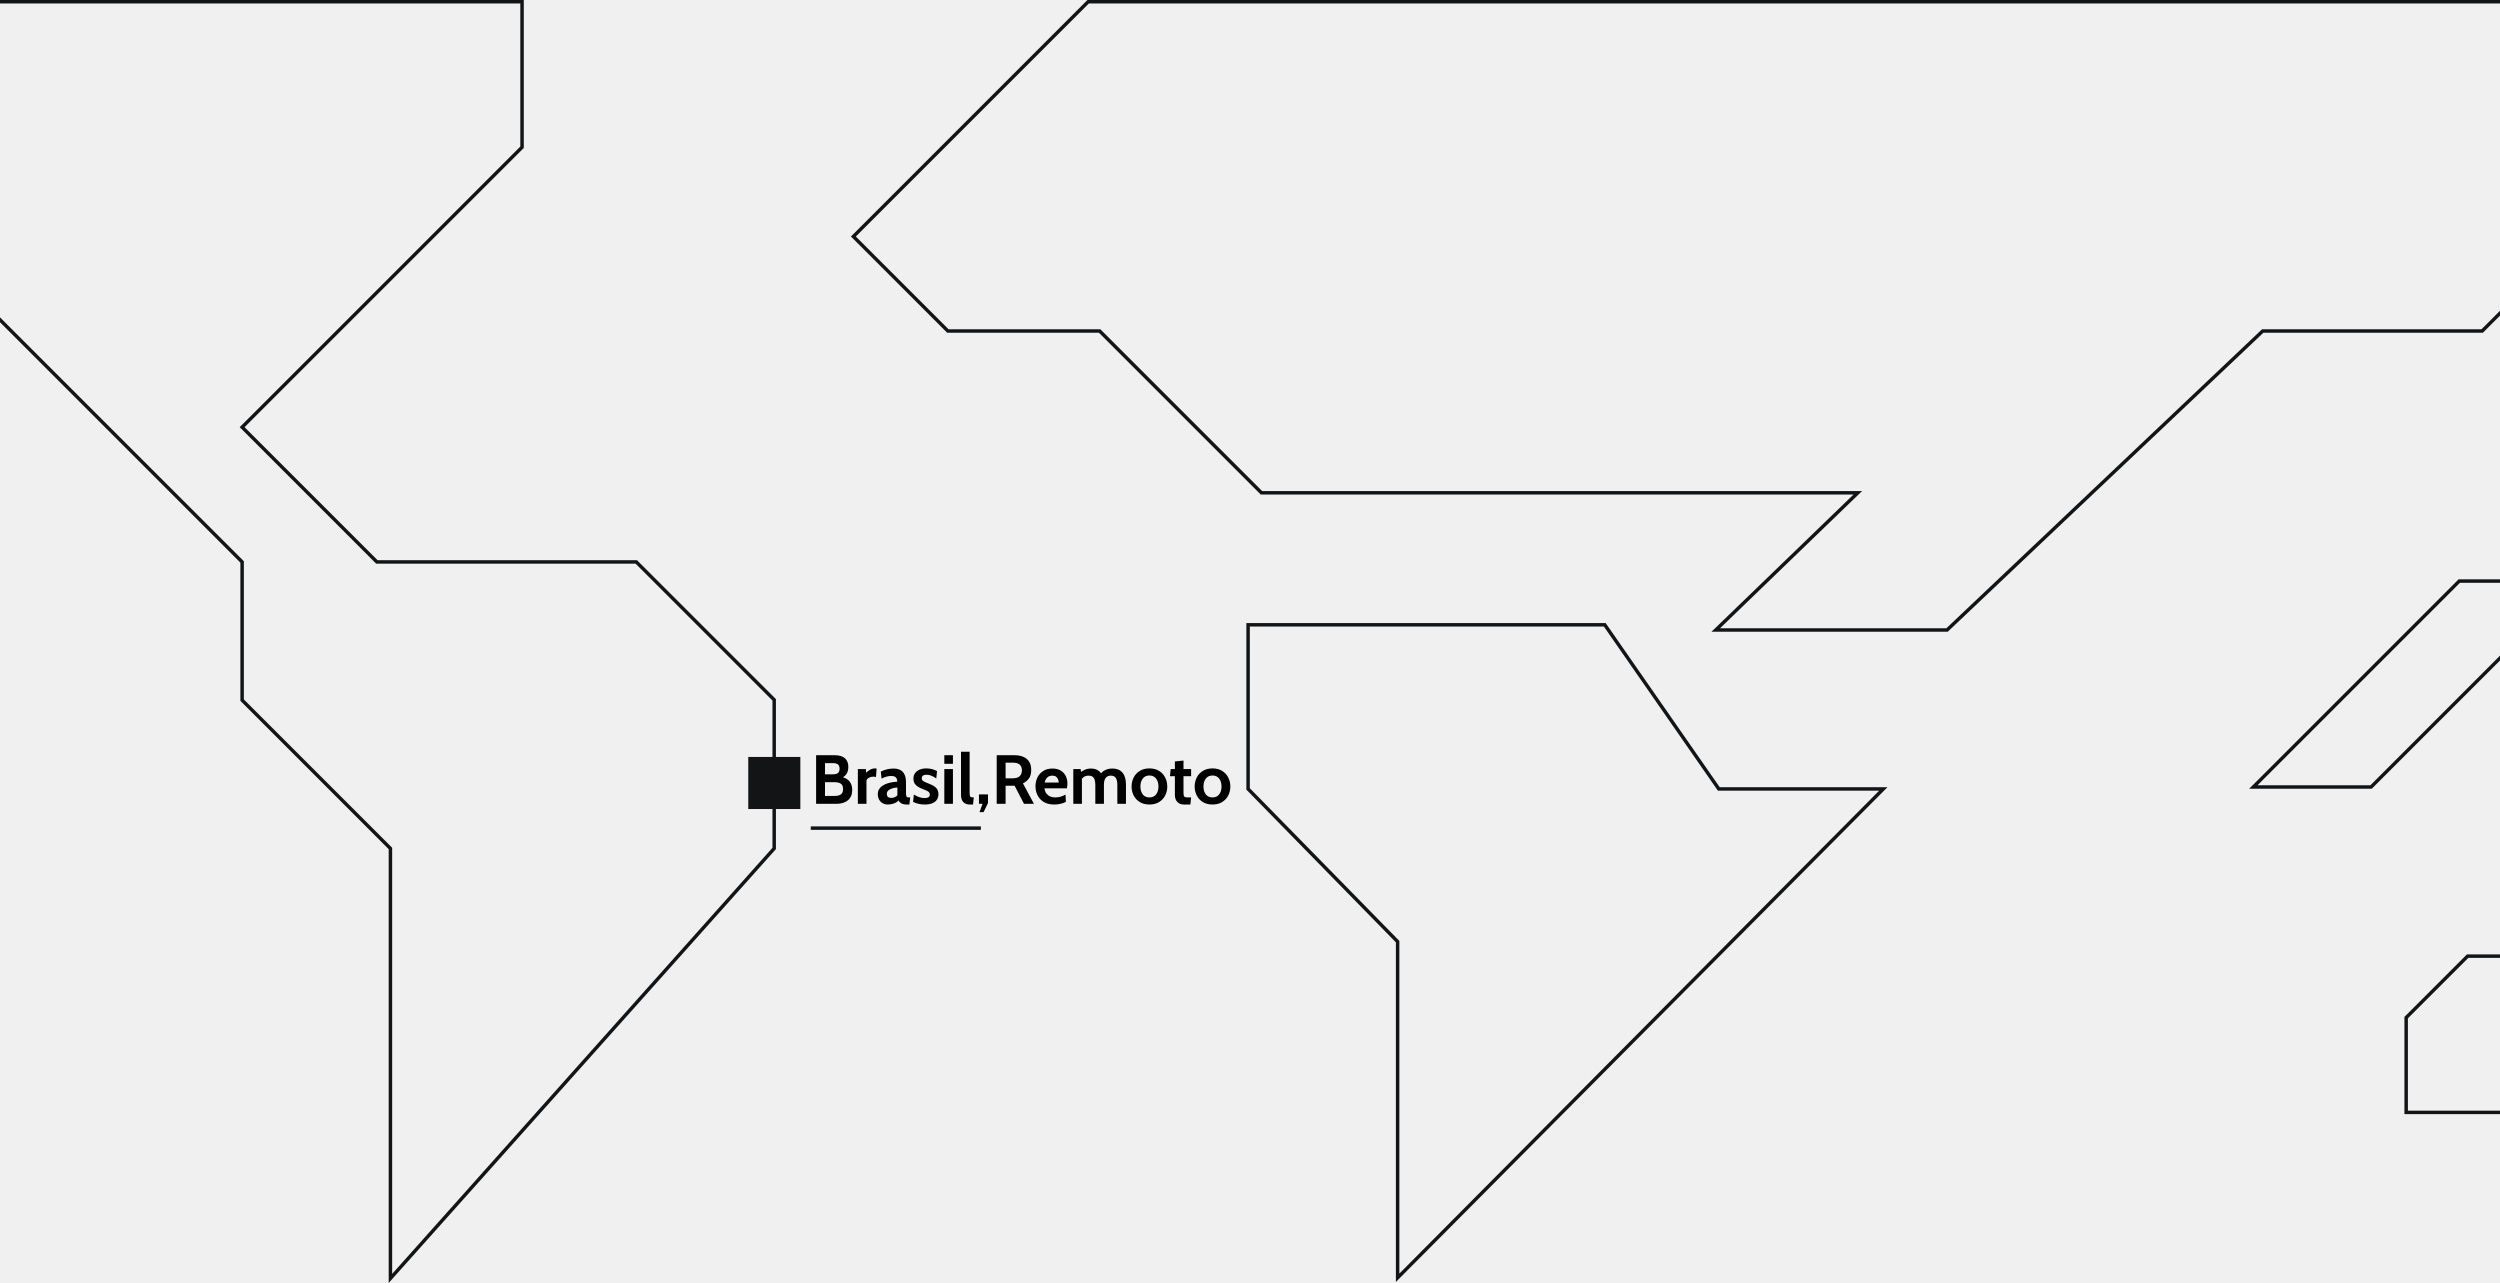
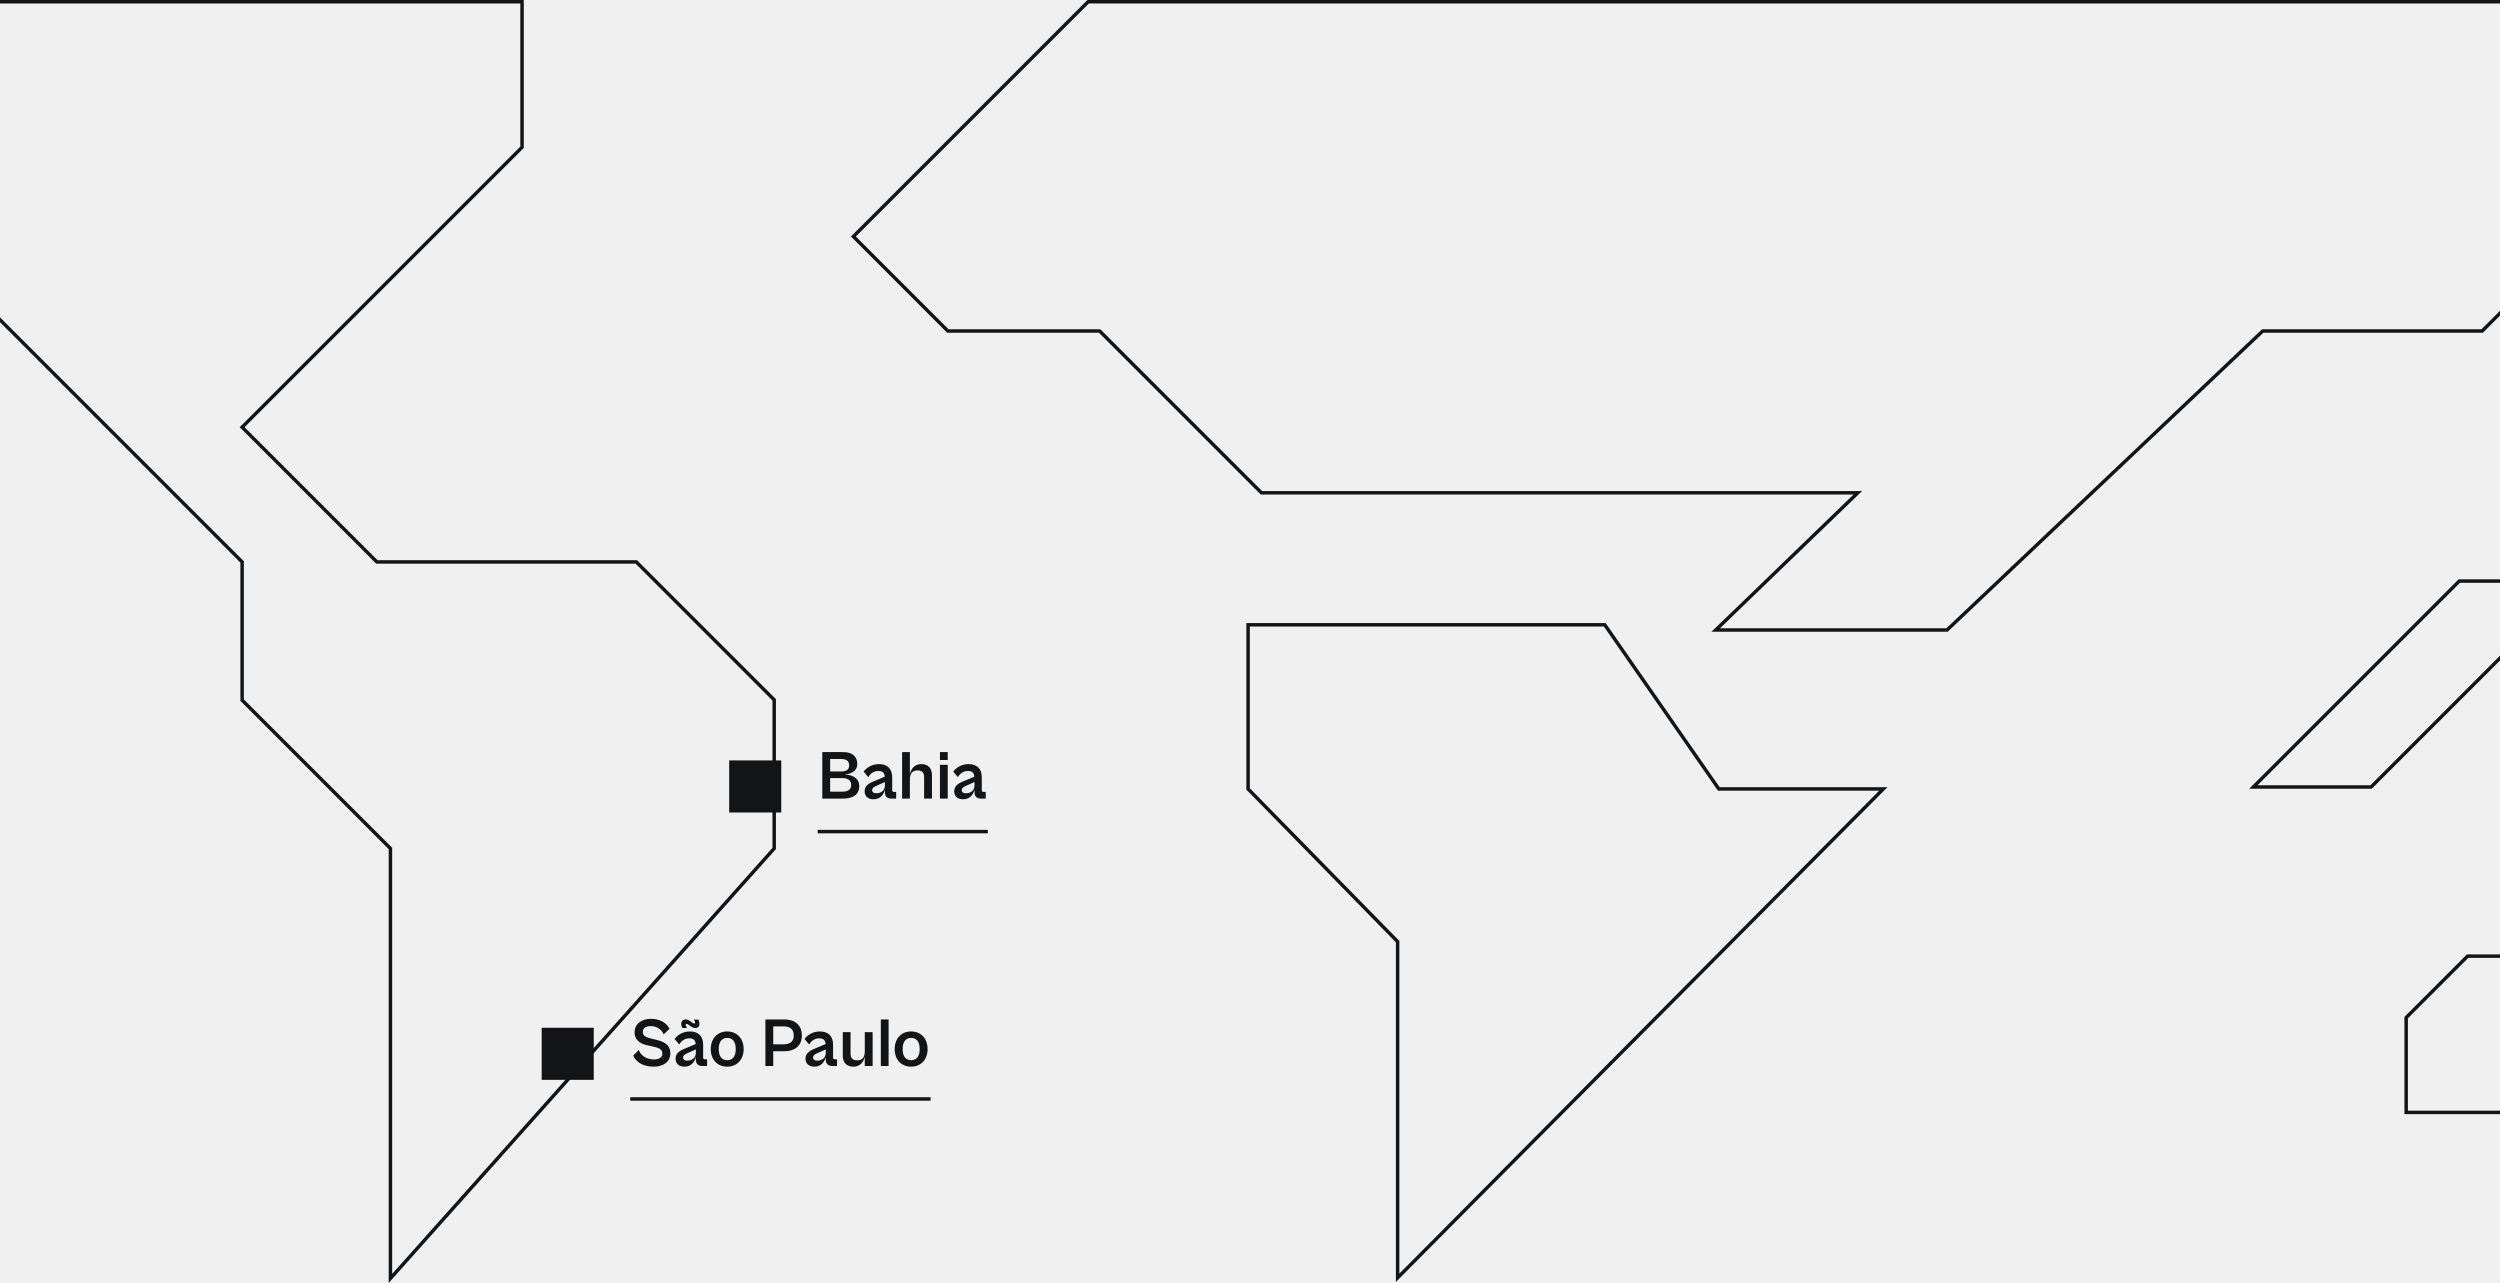
<svg xmlns="http://www.w3.org/2000/svg" width="1440" height="739" viewBox="0 0 1440 739" fill="none">
-   <g clip-path="url(#clip0_3_2)">
-     <path d="M1583 550.727V640.748L1517.78 705.963L1452.57 640.748H1385.95V586.136L1421.36 550.727H1583Z" stroke="#131416" stroke-width="2" />
-     <path d="M1297.93 453.305L1416.56 334.677H1484.38L1365.75 453.305H1297.93Z" stroke="#131416" stroke-width="2" />
-     <path d="M217.083 323.675L139.465 246.057L300.703 84.819V1H-143L-21.972 102.624V162.237L139.465 323.675V403.293L224.885 488.713V736.37L445.936 488.713V403.093L366.518 323.675H217.083Z" stroke="#131416" stroke-width="2" />
-     <path d="M545.959 190.644L491.547 136.231L626.778 1H1484.18V136.231L1429.76 190.644H1303.34L1121.49 362.884H988.262L1070.08 283.866H726.601L633.38 190.644H545.959Z" stroke="#131416" stroke-width="2" />
-     <path d="M990.021 454.424L924.342 359.883H718.898V454.424L805.03 542.374V736L1084.79 454.424H990.021Z" stroke="#131416" stroke-width="2" />
-     <path d="M461 436H431V466H461V436Z" fill="#131416" />
-     <path d="M467 477H565" stroke="#131416" stroke-width="2" />
-     <path d="M470.08 463V435H480.64C483.347 435 485.353 435.58 486.66 436.74C487.98 437.887 488.64 439.56 488.64 441.76C488.64 443.4 488.267 444.773 487.52 445.88C486.787 446.973 485.68 447.773 484.2 448.28V447.32C486.44 447.8 488.113 448.68 489.22 449.96C490.327 451.24 490.88 452.933 490.88 455.04C490.88 457.56 490.067 459.52 488.44 460.92C486.813 462.307 484.587 463 481.76 463H470.08ZM475.2 458.44H481C482.4 458.44 483.513 458.153 484.34 457.58C485.18 457.007 485.6 455.973 485.6 454.48C485.6 452.96 485.16 451.927 484.28 451.38C483.4 450.833 482.307 450.56 481 450.56H475.2V458.44ZM475.2 446H479.88C481.12 446 482.047 445.747 482.66 445.24C483.287 444.733 483.6 443.92 483.6 442.8C483.6 441.64 483.287 440.813 482.66 440.32C482.047 439.813 481.12 439.56 479.88 439.56H475.2V446ZM494.125 463V443H498.765L498.885 445.12C499.391 444.56 500.105 444 501.025 443.44C501.945 442.88 502.951 442.6 504.045 442.6C504.365 442.6 504.658 442.627 504.925 442.68L504.565 447.56C504.271 447.48 503.978 447.427 503.685 447.4C503.405 447.373 503.125 447.36 502.845 447.36C502.005 447.36 501.238 447.553 500.545 447.94C499.851 448.327 499.365 448.8 499.085 449.36V463H494.125ZM511.413 463.4C510.347 463.4 509.373 463.167 508.493 462.7C507.613 462.22 506.913 461.533 506.393 460.64C505.873 459.747 505.613 458.667 505.613 457.4C505.613 456.267 505.873 455.3 506.393 454.5C506.927 453.687 507.62 453.013 508.473 452.48C509.34 451.933 510.273 451.507 511.273 451.2C512.287 450.88 513.28 450.647 514.253 450.5C515.24 450.353 516.107 450.267 516.853 450.24C516.8 449.093 516.507 448.26 515.973 447.74C515.44 447.22 514.533 446.96 513.253 446.96C512.36 446.96 511.487 447.087 510.633 447.34C509.793 447.58 508.84 447.96 507.773 448.48L507.333 444.44C508.533 443.853 509.733 443.413 510.933 443.12C512.147 442.827 513.373 442.68 514.613 442.68C516.107 442.68 517.393 442.947 518.473 443.48C519.553 444.013 520.387 444.873 520.973 446.06C521.56 447.233 521.853 448.787 521.853 450.72V456.12C521.853 457.12 521.9 457.847 521.993 458.3C522.087 458.74 522.26 459.02 522.513 459.14C522.767 459.26 523.133 459.32 523.613 459.32H524.253L523.813 463.4H522.013C521.267 463.4 520.6 463.3 520.013 463.1C519.44 462.913 518.947 462.647 518.533 462.3C518.12 461.953 517.787 461.547 517.533 461.08C516.88 461.813 515.993 462.387 514.873 462.8C513.767 463.2 512.613 463.4 511.413 463.4ZM513.493 459.6C513.933 459.6 514.48 459.487 515.133 459.26C515.787 459.02 516.373 458.653 516.893 458.16V453.6C515.96 453.64 515.027 453.793 514.093 454.06C513.16 454.327 512.38 454.72 511.753 455.24C511.127 455.76 510.813 456.413 510.813 457.2C510.813 458.013 511.027 458.62 511.453 459.02C511.88 459.407 512.56 459.6 513.493 459.6ZM532.695 463.4C531.375 463.4 530.182 463.273 529.115 463.02C528.062 462.767 527.002 462.4 525.935 461.92L526.375 457.68C527.402 458.28 528.409 458.767 529.395 459.14C530.395 459.5 531.442 459.68 532.535 459.68C533.522 459.68 534.275 459.52 534.795 459.2C535.315 458.88 535.575 458.373 535.575 457.68C535.575 457.16 535.435 456.733 535.155 456.4C534.889 456.067 534.482 455.767 533.935 455.5C533.389 455.233 532.709 454.947 531.895 454.64C530.669 454.187 529.622 453.693 528.755 453.16C527.902 452.627 527.249 451.987 526.795 451.24C526.355 450.48 526.135 449.547 526.135 448.44C526.135 447.293 526.435 446.28 527.035 445.4C527.635 444.52 528.489 443.833 529.595 443.34C530.702 442.847 532.015 442.6 533.535 442.6C534.802 442.6 535.935 442.74 536.935 443.02C537.949 443.3 538.882 443.68 539.735 444.16L539.295 448.4C538.402 447.773 537.502 447.26 536.595 446.86C535.689 446.447 534.695 446.24 533.615 446.24C532.762 446.24 532.102 446.413 531.635 446.76C531.169 447.107 530.935 447.6 530.935 448.24C530.935 449.013 531.262 449.593 531.915 449.98C532.569 450.367 533.615 450.84 535.055 451.4C535.989 451.76 536.795 452.133 537.475 452.52C538.169 452.907 538.742 453.333 539.195 453.8C539.649 454.267 539.982 454.8 540.195 455.4C540.422 455.987 540.535 456.667 540.535 457.44C540.535 458.707 540.229 459.787 539.615 460.68C539.015 461.56 538.129 462.233 536.955 462.7C535.795 463.167 534.375 463.4 532.695 463.4ZM543.929 463V443H548.889V463H543.929ZM543.929 439.96V435H548.889V439.96H543.929ZM558.659 463.4C557.472 463.4 556.499 463.167 555.739 462.7C554.992 462.22 554.439 461.587 554.079 460.8C553.719 460 553.539 459.12 553.539 458.16V433H558.499V456.12C558.499 457.187 558.559 457.947 558.679 458.4C558.812 458.84 559.052 459.107 559.399 459.2C559.745 459.28 560.245 459.32 560.899 459.32L560.459 463.4H558.659ZM566.527 467.8H564.207L565.927 463H563.887V457.56H569.087V462.52L566.527 467.8ZM574.103 463V435H584.343C586.277 435 587.963 435.307 589.403 435.92C590.857 436.533 591.983 437.467 592.783 438.72C593.583 439.973 593.983 441.56 593.983 443.48C593.983 445.533 593.543 447.167 592.663 448.38C591.797 449.58 590.65 450.533 589.223 451.24L595.543 463H589.823L584.423 452.6C584.383 452.6 584.35 452.6 584.323 452.6C584.297 452.6 584.263 452.6 584.223 452.6H579.223V463H574.103ZM579.223 448.32H582.983C585.09 448.32 586.557 447.893 587.383 447.04C588.21 446.173 588.623 445.08 588.623 443.76C588.623 442.36 588.217 441.267 587.403 440.48C586.59 439.68 585.183 439.28 583.183 439.28H579.223V448.32ZM607.28 463.4C604.867 463.4 602.854 462.92 601.24 461.96C599.64 460.987 598.44 459.707 597.64 458.12C596.84 456.52 596.44 454.773 596.44 452.88C596.44 451.053 596.814 449.367 597.56 447.82C598.32 446.273 599.427 445.033 600.88 444.1C602.334 443.153 604.107 442.68 606.2 442.68C608.12 442.68 609.72 443.073 611 443.86C612.28 444.647 613.24 445.7 613.88 447.02C614.52 448.327 614.84 449.773 614.84 451.36C614.84 451.8 614.814 452.247 614.76 452.7C614.707 453.14 614.627 453.6 614.52 454.08H601.6C601.787 455.32 602.174 456.327 602.76 457.1C603.36 457.86 604.087 458.42 604.94 458.78C605.807 459.14 606.734 459.32 607.72 459.32C608.88 459.32 609.96 459.173 610.96 458.88C611.96 458.573 612.88 458.173 613.72 457.68L613.96 461.88C613.2 462.28 612.254 462.633 611.12 462.94C609.987 463.247 608.707 463.4 607.28 463.4ZM601.72 450.72H609.8C609.8 450.12 609.687 449.52 609.46 448.92C609.234 448.307 608.854 447.793 608.32 447.38C607.8 446.967 607.094 446.76 606.2 446.76C604.92 446.76 603.914 447.133 603.18 447.88C602.447 448.627 601.96 449.573 601.72 450.72ZM618.226 463V443H622.466L622.786 445.92L622.066 445.04C622.826 444.44 623.733 443.9 624.786 443.42C625.853 442.927 627.093 442.68 628.506 442.68C629.573 442.68 630.513 442.84 631.326 443.16C632.153 443.467 632.86 443.913 633.446 444.5C634.033 445.073 634.506 445.76 634.866 446.56L633.666 446.28C634.306 445.133 635.24 444.247 636.466 443.62C637.706 442.993 639.106 442.68 640.666 442.68C642.506 442.68 644.006 443.06 645.166 443.82C646.326 444.58 647.18 445.653 647.726 447.04C648.273 448.413 648.546 450.027 648.546 451.88V463H643.586V452.24C643.586 450.373 643.293 448.993 642.706 448.1C642.133 447.207 641.173 446.76 639.826 446.76C639.16 446.76 638.573 446.88 638.066 447.12C637.573 447.347 637.16 447.687 636.826 448.14C636.506 448.58 636.266 449.12 636.106 449.76C635.946 450.387 635.866 451.093 635.866 451.88V463H630.906V452.24C630.906 451 630.773 449.973 630.506 449.16C630.253 448.347 629.84 447.747 629.266 447.36C628.706 446.96 627.973 446.76 627.066 446.76C625.906 446.76 624.953 447.033 624.206 447.58C623.473 448.113 622.826 448.84 622.266 449.76L623.186 447.08V463H618.226ZM662.072 463.4C659.899 463.4 658.045 462.927 656.512 461.98C654.979 461.033 653.805 459.773 652.992 458.2C652.192 456.627 651.792 454.907 651.792 453.04C651.792 451.16 652.192 449.427 652.992 447.84C653.805 446.253 654.979 444.987 656.512 444.04C658.045 443.08 659.899 442.6 662.072 442.6C664.245 442.6 666.099 443.08 667.632 444.04C669.165 444.987 670.332 446.253 671.132 447.84C671.945 449.427 672.352 451.16 672.352 453.04C672.352 454.907 671.945 456.627 671.132 458.2C670.332 459.773 669.165 461.033 667.632 461.98C666.099 462.927 664.245 463.4 662.072 463.4ZM662.072 459.32C663.739 459.32 665.019 458.74 665.912 457.58C666.819 456.407 667.272 454.893 667.272 453.04C667.272 451.16 666.819 449.633 665.912 448.46C665.019 447.273 663.739 446.68 662.072 446.68C660.419 446.68 659.139 447.273 658.232 448.46C657.325 449.633 656.872 451.16 656.872 453.04C656.872 454.893 657.325 456.407 658.232 457.58C659.139 458.74 660.419 459.32 662.072 459.32ZM682.09 463.4C680.837 463.4 679.817 463.147 679.03 462.64C678.243 462.12 677.663 461.46 677.29 460.66C676.917 459.86 676.73 459.027 676.73 458.16V447.08H673.89L674.33 443H676.73V438.6L681.69 438.08V443H686.09V447.08H681.69V456.12C681.69 457.133 681.75 457.867 681.87 458.32C681.99 458.76 682.263 459.04 682.69 459.16C683.117 459.267 683.797 459.32 684.73 459.32H686.09L685.65 463.4H682.09ZM698.4 463.4C696.227 463.4 694.373 462.927 692.84 461.98C691.307 461.033 690.133 459.773 689.32 458.2C688.52 456.627 688.12 454.907 688.12 453.04C688.12 451.16 688.52 449.427 689.32 447.84C690.133 446.253 691.307 444.987 692.84 444.04C694.373 443.08 696.227 442.6 698.4 442.6C700.573 442.6 702.427 443.08 703.96 444.04C705.493 444.987 706.66 446.253 707.46 447.84C708.273 449.427 708.68 451.16 708.68 453.04C708.68 454.907 708.273 456.627 707.46 458.2C706.66 459.773 705.493 461.033 703.96 461.98C702.427 462.927 700.573 463.4 698.4 463.4ZM698.4 459.32C700.067 459.32 701.347 458.74 702.24 457.58C703.147 456.407 703.6 454.893 703.6 453.04C703.6 451.16 703.147 449.633 702.24 448.46C701.347 447.273 700.067 446.68 698.4 446.68C696.747 446.68 695.467 447.273 694.56 448.46C693.653 449.633 693.2 451.16 693.2 453.04C693.2 454.893 693.653 456.407 694.56 457.58C695.467 458.74 696.747 459.32 698.4 459.32Z" fill="black" />
-   </g>
-   <defs>
-     <clipPath id="clip0_3_2">
-       <rect width="1440" height="739" fill="white" />
-     </clipPath>
-   </defs>
+   <path d="M1583 550.727V640.748L1517.78 705.963L1452.57 640.748H1385.95V586.136L1421.36 550.727H1583Z" stroke="#131416" stroke-width="2" />
+   <path d="M1297.93 453.305L1416.56 334.677H1484.38L1365.75 453.305H1297.93Z" stroke="#131416" stroke-width="2" />
+   <path d="M217.083 323.675L139.465 246.057L300.703 84.819V1H-143L-21.972 102.624V162.237L139.465 323.675V403.293L224.885 488.713V736.37L445.936 488.713V403.093L366.518 323.675H217.083Z" stroke="#131416" stroke-width="2" />
+   <path d="M545.959 190.644L491.547 136.231L626.778 1H1484.18V136.231L1429.76 190.644H1303.34L1121.49 362.884H988.262L1070.08 283.866H726.601L633.38 190.644H545.959Z" stroke="#131416" stroke-width="2" />
+   <path d="M990.021 454.424L924.342 359.883H718.898V454.424L805.03 542.374V736L1084.79 454.424H990.021Z" stroke="#131416" stroke-width="2" />
+   <rect x="312" y="592" width="30" height="30" fill="#131416" />
+   <rect x="420" y="438" width="30" height="30" fill="#131416" />
+   <path d="M376.6 614.4C382.04 614.4 386.12 611.6 386.12 606.76C386.12 601.64 382.28 599.96 378 598.92L375 598.2C372.08 597.48 370.24 596.64 370.24 594.28C370.24 592.24 372.08 591.04 374.64 591.04C377.92 591.04 380.8 592.48 382.28 595.8L385.68 592.56C383.76 588.88 379.84 586.84 374.92 586.84C369.88 586.84 365.52 589.56 365.52 594.6C365.52 599.68 369.56 601.4 373.36 602.2L375.88 602.76C379.36 603.52 381.52 604.24 381.52 606.84C381.52 609.28 379.36 610.24 376.68 610.24C373.4 610.24 369.36 608.72 367.92 604.8L364.72 608.04C366.8 612.56 371.48 614.4 376.6 614.4ZM395.766 592.12C395.246 591.44 394.966 590.8 394.966 590.32C394.966 589.96 395.166 589.76 395.486 589.76C395.966 589.76 396.566 590.2 397.206 590.68C398.126 591.36 399.206 592.16 400.566 592.16C401.886 592.16 402.886 591.32 402.886 589.64C402.886 588.84 402.646 587.96 402.206 587.28H399.566C400.126 587.96 400.406 588.56 400.406 589C400.406 589.32 400.206 589.56 399.886 589.56C399.366 589.56 398.806 589.12 398.206 588.64C397.326 588 396.366 587.2 394.966 587.2C393.486 587.2 392.366 588.08 392.366 589.76C392.366 590.52 392.606 591.44 393.046 592.12H395.766ZM394.246 614.4C398.326 614.4 400.206 611.36 400.806 608.8V610.24C400.806 613.04 402.446 614 404.526 614H407.286V610.16H406.046C405.326 610.16 405.006 609.88 405.006 609V601.68C405.006 596.88 402.286 594.12 397.446 594.12C393.126 594.12 390.086 596.36 388.566 598.44L391.246 601.64C392.366 599.6 394.406 598.08 397.006 598.08C399.686 598.08 400.566 599.4 400.726 601.36L394.206 604.12C391.046 605.36 389.126 607.04 389.126 609.8C389.126 612.6 391.046 614.4 394.246 614.4ZM393.446 609.12C393.446 608.12 394.126 607.44 395.806 606.68L400.806 604.44V606.52C400.806 609.16 398.806 610.92 395.846 610.92C394.206 610.92 393.446 610.24 393.446 609.12ZM418.833 614.4C424.513 614.4 428.353 610.32 428.353 604.28C428.353 598.2 424.513 594.12 418.833 594.12C413.233 594.12 409.393 598.2 409.393 604.28C409.393 610.32 413.233 614.4 418.833 614.4ZM418.873 610.68C415.993 610.68 413.993 608.76 413.993 604.28C413.993 599.76 415.993 597.84 418.873 597.84C421.793 597.84 423.793 599.76 423.793 604.28C423.793 608.76 421.793 610.68 418.873 610.68ZM445.394 614V605.52H451.834C457.514 605.52 461.874 602.6 461.874 596.48C461.874 590.08 457.474 587.2 451.834 587.2H440.874V614H445.394ZM451.394 591.2C454.474 591.2 457.194 592.32 457.194 596.48C457.194 600.36 454.474 601.52 451.394 601.52H445.394V591.2H451.394ZM469.089 614.4C473.169 614.4 475.049 611.36 475.649 608.8V610.24C475.649 613.04 477.289 614 479.369 614H482.129V610.16H480.889C480.169 610.16 479.849 609.88 479.849 609V601.68C479.849 596.88 477.129 594.12 472.289 594.12C467.969 594.12 464.929 596.36 463.409 598.44L466.089 601.64C467.209 599.6 469.249 598.08 471.849 598.08C474.529 598.08 475.409 599.4 475.569 601.36L469.049 604.12C465.889 605.36 463.969 607.04 463.969 609.8C463.969 612.6 465.889 614.4 469.089 614.4ZM468.289 609.12C468.289 608.12 468.969 607.44 470.649 606.68L475.649 604.44V606.52C475.649 609.16 473.649 610.92 470.689 610.92C469.049 610.92 468.289 610.24 468.289 609.12ZM491.515 614.4C495.395 614.4 497.395 611.76 498.115 608.68V614H502.635V594.52H498.115V605.44C498.115 608.64 496.995 610.76 493.715 610.76C490.715 610.76 489.915 609.12 489.915 606.72V594.52H485.435V608.08C485.435 612.12 487.755 614.4 491.515 614.4ZM511.832 614V587.2H507.352V614H511.832ZM524.771 614.4C530.451 614.4 534.291 610.32 534.291 604.28C534.291 598.2 530.451 594.12 524.771 594.12C519.171 594.12 515.331 598.2 515.331 604.28C515.331 610.32 519.171 614.4 524.771 614.4ZM524.811 610.68C521.931 610.68 519.931 608.76 519.931 604.28C519.931 599.76 521.931 597.84 524.811 597.84C527.731 597.84 529.731 599.76 529.731 604.28C529.731 608.76 527.731 610.68 524.811 610.68Z" fill="#131416" />
+   <path d="M363 633H536" stroke="#131416" stroke-width="2" />
+   <path d="M485.6 460C491.36 460 494.92 457.64 494.92 452.88C494.92 449.28 492.76 446.56 486.68 446.08C491 445.72 493.8 443.6 493.8 440.04C493.8 436.08 491.24 433.2 485.8 433.2H473.64V460H485.6ZM484.44 437.2C487.24 437.2 489.12 438.08 489.12 440.8C489.12 443.52 487.28 444.36 484.6 444.36H478.16V437.2H484.44ZM485.04 448.16C488.16 448.16 490.28 449.36 490.28 452.08C490.28 454.8 488.6 456 484.92 456H478.16V448.16H485.04ZM503.144 460.4C507.224 460.4 509.104 457.36 509.704 454.8V456.24C509.704 459.04 511.344 460 513.424 460H516.184V456.16H514.944C514.224 456.16 513.904 455.88 513.904 455V447.68C513.904 442.88 511.184 440.12 506.344 440.12C502.024 440.12 498.984 442.36 497.464 444.44L500.144 447.64C501.264 445.6 503.304 444.08 505.904 444.08C508.584 444.08 509.464 445.4 509.624 447.36L503.104 450.12C499.944 451.36 498.024 453.04 498.024 455.8C498.024 458.6 499.944 460.4 503.144 460.4ZM502.344 455.12C502.344 454.12 503.024 453.44 504.704 452.68L509.704 450.44V452.52C509.704 455.16 507.704 456.92 504.744 456.92C503.104 456.92 502.344 456.24 502.344 455.12ZM524.09 460V449.08C524.09 445.88 525.21 443.76 528.49 443.76C531.49 443.76 532.29 445.4 532.29 447.8V460H536.81V446.44C536.81 442.4 534.49 440.12 530.69 440.12C526.81 440.12 524.81 442.76 524.09 445.84V433.2H519.61V460H524.09ZM545.887 437.76V433.2H541.407V437.76H545.887ZM545.887 460V440.52H541.407V460H545.887ZM554.746 460.4C558.826 460.4 560.706 457.36 561.306 454.8V456.24C561.306 459.04 562.946 460 565.026 460H567.786V456.16H566.546C565.826 456.16 565.506 455.88 565.506 455V447.68C565.506 442.88 562.786 440.12 557.946 440.12C553.626 440.12 550.586 442.36 549.066 444.44L551.746 447.64C552.866 445.6 554.906 444.08 557.506 444.08C560.186 444.08 561.066 445.4 561.226 447.36L554.706 450.12C551.546 451.36 549.626 453.04 549.626 455.8C549.626 458.6 551.546 460.4 554.746 460.4ZM553.946 455.12C553.946 454.12 554.626 453.44 556.306 452.68L561.306 450.44V452.52C561.306 455.16 559.306 456.92 556.346 456.92C554.706 456.92 553.946 456.24 553.946 455.12Z" fill="#131416" />
+   <path d="M471 479H569" stroke="#131416" stroke-width="2" />
</svg>
